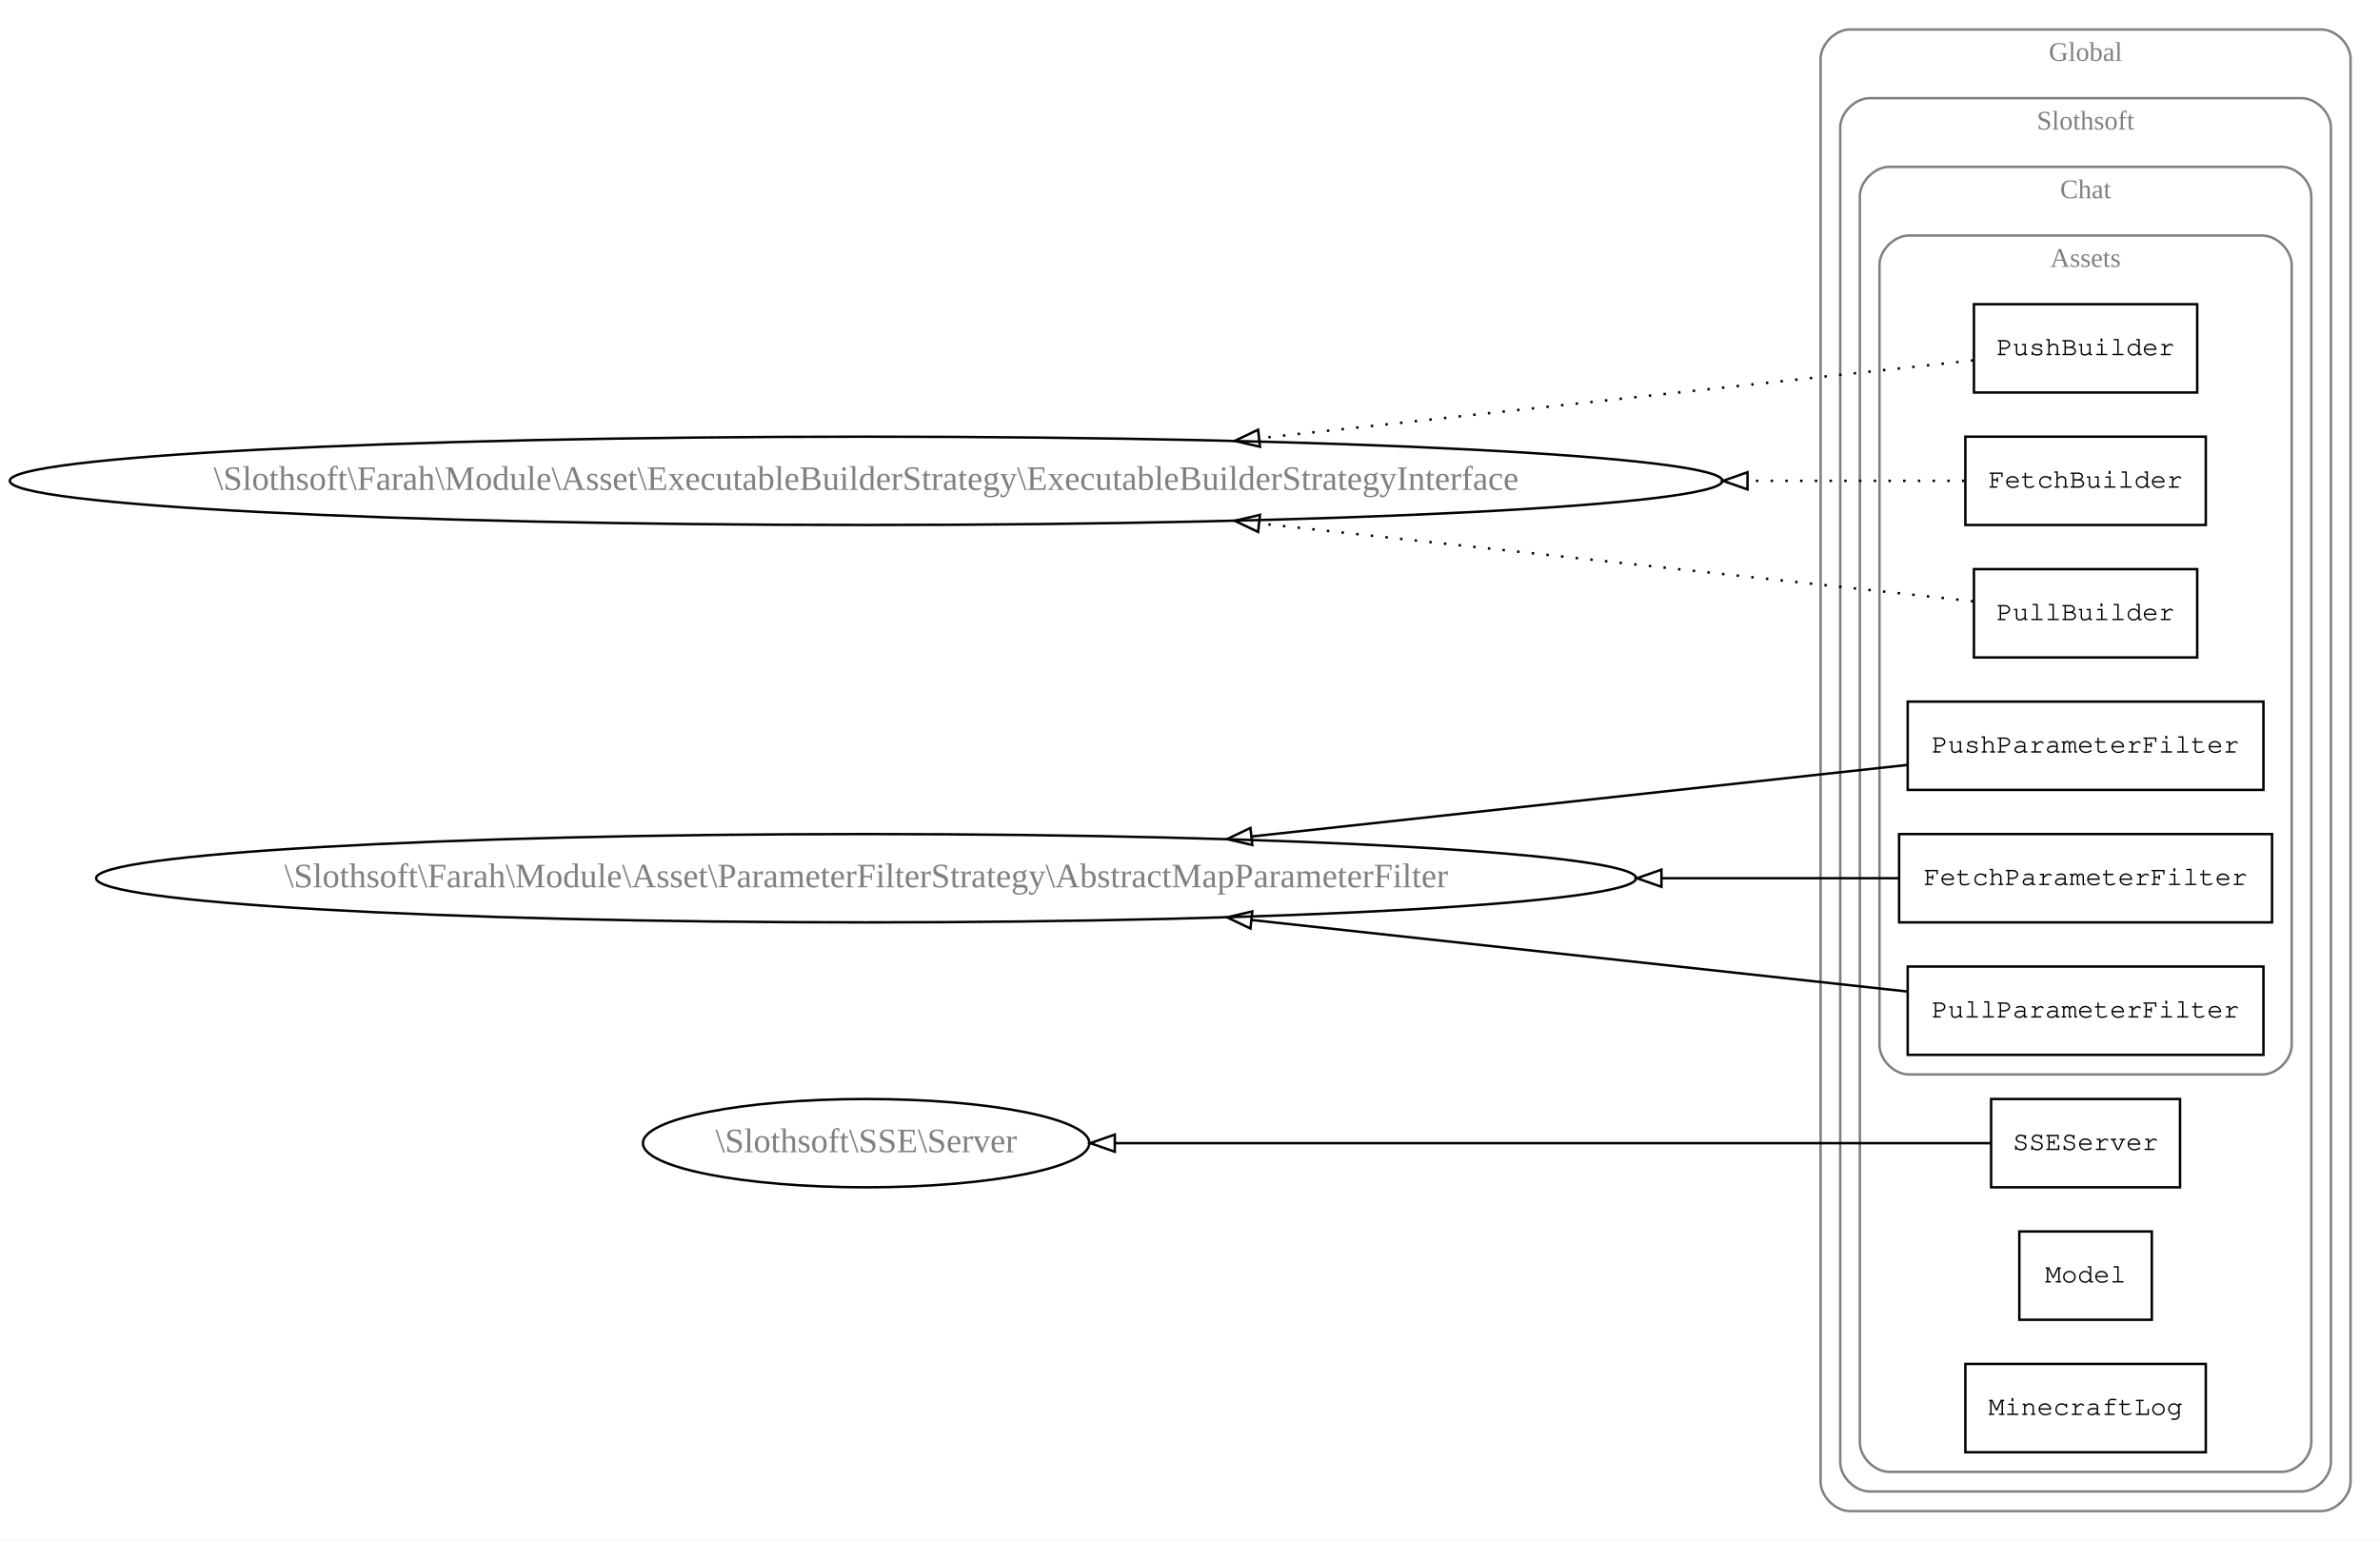
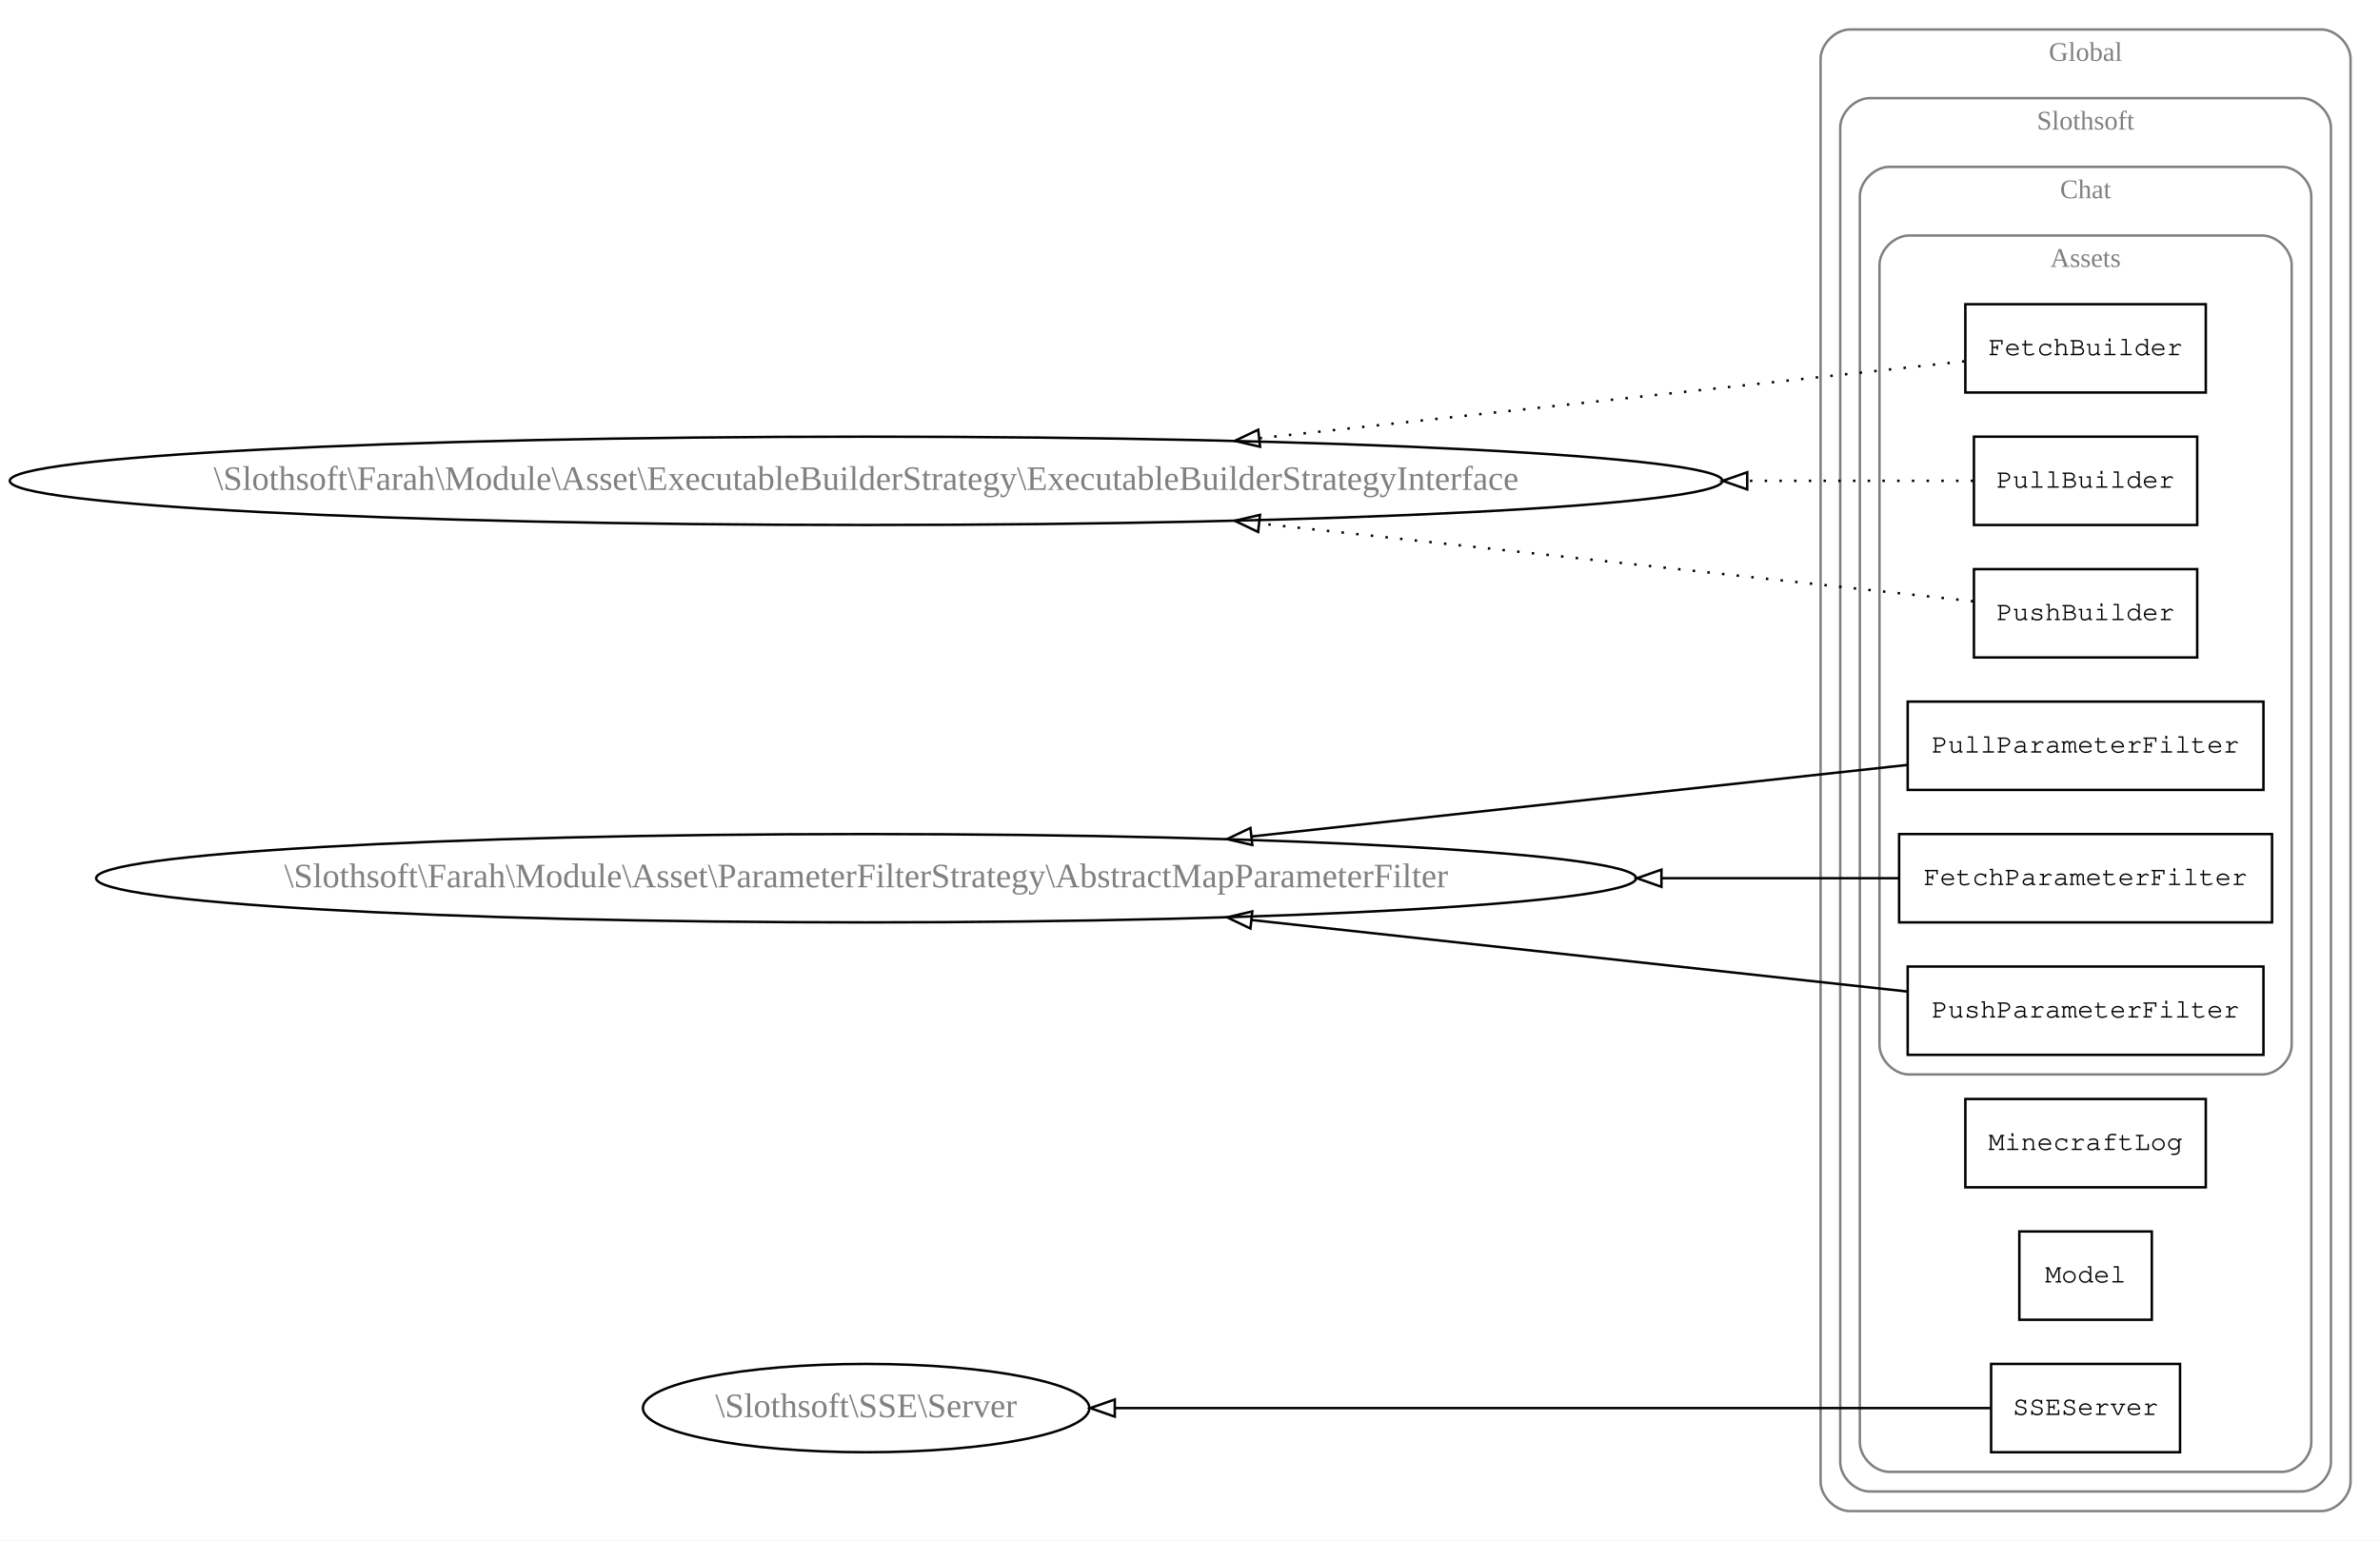
<svg xmlns="http://www.w3.org/2000/svg" width="970pt" height="628pt" viewBox="0.00 0.00 970.04 628.00">
  <g id="graph0" class="graph" transform="scale(1 1) rotate(0) translate(4 624)">
    <polygon fill="white" stroke="none" points="-4,4 -4,-624 966.038,-624 966.038,4 -4,4" />
    <g id="clust1" class="cluster">
      <path fill="none" stroke="gray" d="M750.038,-8C750.038,-8 942.038,-8 942.038,-8 948.038,-8 954.038,-14 954.038,-20 954.038,-20 954.038,-600 954.038,-600 954.038,-606 948.038,-612 942.038,-612 942.038,-612 750.038,-612 750.038,-612 744.038,-612 738.038,-606 738.038,-600 738.038,-600 738.038,-20 738.038,-20 738.038,-14 744.038,-8 750.038,-8" />
      <text text-anchor="middle" x="846.038" y="-599.2" font-family="Times New Roman,serif" font-size="11.00" fill="gray">Global</text>
    </g>
    <g id="clust2" class="cluster">
      <path fill="none" stroke="gray" d="M758.038,-16C758.038,-16 934.038,-16 934.038,-16 940.038,-16 946.038,-22 946.038,-28 946.038,-28 946.038,-572 946.038,-572 946.038,-578 940.038,-584 934.038,-584 934.038,-584 758.038,-584 758.038,-584 752.038,-584 746.038,-578 746.038,-572 746.038,-572 746.038,-28 746.038,-28 746.038,-22 752.038,-16 758.038,-16" />
      <text text-anchor="middle" x="846.038" y="-571.2" font-family="Times New Roman,serif" font-size="11.00" fill="gray">Slothsoft</text>
    </g>
    <g id="clust3" class="cluster">
      <path fill="none" stroke="gray" d="M766.038,-24C766.038,-24 926.038,-24 926.038,-24 932.038,-24 938.038,-30 938.038,-36 938.038,-36 938.038,-544 938.038,-544 938.038,-550 932.038,-556 926.038,-556 926.038,-556 766.038,-556 766.038,-556 760.038,-556 754.038,-550 754.038,-544 754.038,-544 754.038,-36 754.038,-36 754.038,-30 760.038,-24 766.038,-24" />
      <text text-anchor="middle" x="846.038" y="-543.2" font-family="Times New Roman,serif" font-size="11.00" fill="gray">Chat</text>
    </g>
    <g id="clust4" class="cluster">
      <path fill="none" stroke="gray" d="M774.038,-186C774.038,-186 918.038,-186 918.038,-186 924.038,-186 930.038,-192 930.038,-198 930.038,-198 930.038,-516 930.038,-516 930.038,-522 924.038,-528 918.038,-528 918.038,-528 774.038,-528 774.038,-528 768.038,-528 762.038,-522 762.038,-516 762.038,-516 762.038,-198 762.038,-198 762.038,-192 768.038,-186 774.038,-186" />
      <text text-anchor="middle" x="846.038" y="-515.2" font-family="Times New Roman,serif" font-size="11.00" fill="gray">Assets</text>
    </g>
    <g id="node1" class="node">
-       <polygon fill="none" stroke="black" points="891.538,-500 800.538,-500 800.538,-464 891.538,-464 891.538,-500" />
-       <text text-anchor="middle" x="846.038" y="-479.2" font-family="Courier,monospace" font-size="11.00">PushBuilder</text>
+       <polygon fill="none" stroke="black" points="895.038,-500 797.038,-500 797.038,-464 895.038,-464 895.038,-500" />
+       <text text-anchor="middle" x="846.038" y="-479.2" font-family="Courier,monospace" font-size="11.00">FetchBuilder</text>
    </g>
    <g id="node10" class="node">
      <ellipse fill="none" stroke="black" cx="349.019" cy="-428" rx="349.038" ry="18" />
      <text text-anchor="middle" x="349.019" y="-424.3" font-family="Times New Roman,serif" font-size="14.00" fill="gray">\Slothsoft\Farah\Module\Asset\ExecutableBuilderStrategy\ExecutableBuilderStrategyInterface</text>
    </g>
    <g id="edge1" class="edge">
-       <path fill="none" stroke="black" stroke-dasharray="1,5" d="M800.235,-477.113C735.053,-470.002 610.78,-456.446 509.286,-445.374" />
-       <polygon fill="none" stroke="black" points="509.546,-441.882 499.225,-444.276 508.787,-448.84 509.546,-441.882" />
+       <path fill="none" stroke="black" stroke-dasharray="1,5" d="M796.672,-476.724C730.639,-469.521 609.091,-456.261 509.446,-445.391" />
+       <polygon fill="none" stroke="black" points="509.581,-441.885 499.26,-444.28 508.822,-448.844 509.581,-441.885" />
    </g>
    <g id="node2" class="node">
      <polygon fill="none" stroke="black" points="922.038,-284 770.038,-284 770.038,-248 922.038,-248 922.038,-284" />
      <text text-anchor="middle" x="846.038" y="-263.2" font-family="Courier,monospace" font-size="11.00">FetchParameterFilter</text>
    </g>
    <g id="node11" class="node">
      <ellipse fill="none" stroke="black" cx="349.019" cy="-266" rx="313.844" ry="18" />
      <text text-anchor="middle" x="349.019" y="-262.3" font-family="Times New Roman,serif" font-size="14.00" fill="gray">\Slothsoft\Farah\Module\Asset\ParameterFilterStrategy\AbstractMapParameterFilter</text>
    </g>
    <g id="edge2" class="edge">
      <path fill="none" stroke="black" d="M769.855,-266C742.228,-266 708.914,-266 673.281,-266" />
      <polygon fill="none" stroke="black" points="673.173,-262.5 663.173,-266 673.173,-269.5 673.173,-262.5" />
    </g>
    <g id="node3" class="node">
-       <polygon fill="none" stroke="black" points="895.038,-446 797.038,-446 797.038,-410 895.038,-410 895.038,-446" />
-       <text text-anchor="middle" x="846.038" y="-425.2" font-family="Courier,monospace" font-size="11.00">FetchBuilder</text>
+       <polygon fill="none" stroke="black" points="891.538,-446 800.538,-446 800.538,-410 891.538,-410 891.538,-446" />
+       <text text-anchor="middle" x="846.038" y="-425.2" font-family="Courier,monospace" font-size="11.00">PullBuilder</text>
    </g>
-     <g id="edge4" class="edge">
-       <path fill="none" stroke="black" stroke-dasharray="1,5" d="M796.672,-428C773.146,-428 742.573,-428 708.454,-428" />
-       <polygon fill="none" stroke="black" points="708.25,-424.5 698.25,-428 708.25,-431.5 708.25,-424.5" />
+     <g id="edge3" class="edge">
+       <path fill="none" stroke="black" stroke-dasharray="1,5" d="M800.235,-428C776.251,-428 744.267,-428 708.361,-428" />
+       <polygon fill="none" stroke="black" points="708.133,-424.5 698.133,-428 708.133,-431.5 708.133,-424.5" />
    </g>
    <g id="node4" class="node">
      <polygon fill="none" stroke="black" points="918.538,-338 773.538,-338 773.538,-302 918.538,-302 918.538,-338" />
-       <text text-anchor="middle" x="846.038" y="-317.2" font-family="Courier,monospace" font-size="11.00">PushParameterFilter</text>
+       <text text-anchor="middle" x="846.038" y="-317.2" font-family="Courier,monospace" font-size="11.00">PullParameterFilter</text>
    </g>
-     <g id="edge5" class="edge">
+     <g id="edge4" class="edge">
      <path fill="none" stroke="black" d="M773.323,-312.177C703.655,-304.577 595.583,-292.788 506.077,-283.024" />
      <polygon fill="none" stroke="black" points="506.413,-279.54 496.093,-281.935 505.654,-286.499 506.413,-279.54" />
    </g>
    <g id="node5" class="node">
      <polygon fill="none" stroke="black" points="891.538,-392 800.538,-392 800.538,-356 891.538,-356 891.538,-392" />
-       <text text-anchor="middle" x="846.038" y="-371.2" font-family="Courier,monospace" font-size="11.00">PullBuilder</text>
+       <text text-anchor="middle" x="846.038" y="-371.2" font-family="Courier,monospace" font-size="11.00">PushBuilder</text>
    </g>
-     <g id="edge6" class="edge">
+     <g id="edge5" class="edge">
      <path fill="none" stroke="black" stroke-dasharray="1,5" d="M800.235,-378.887C735.053,-385.998 610.78,-399.554 509.286,-410.626" />
      <polygon fill="none" stroke="black" points="508.787,-407.16 499.225,-411.724 509.546,-414.118 508.787,-407.16" />
    </g>
    <g id="node6" class="node">
      <polygon fill="none" stroke="black" points="918.538,-230 773.538,-230 773.538,-194 918.538,-194 918.538,-230" />
-       <text text-anchor="middle" x="846.038" y="-209.2" font-family="Courier,monospace" font-size="11.00">PullParameterFilter</text>
+       <text text-anchor="middle" x="846.038" y="-209.2" font-family="Courier,monospace" font-size="11.00">PushParameterFilter</text>
    </g>
-     <g id="edge7" class="edge">
+     <g id="edge6" class="edge">
      <path fill="none" stroke="black" d="M773.323,-219.823C703.655,-227.423 595.583,-239.212 506.077,-248.976" />
      <polygon fill="none" stroke="black" points="505.654,-245.501 496.093,-250.065 506.413,-252.46 505.654,-245.501" />
    </g>
    <g id="node7" class="node">
-       <polygon fill="none" stroke="black" points="884.538,-176 807.538,-176 807.538,-140 884.538,-140 884.538,-176" />
-       <text text-anchor="middle" x="846.038" y="-155.2" font-family="Courier,monospace" font-size="11.00">SSEServer</text>
-     </g>
-     <g id="node12" class="node">
-       <ellipse fill="none" stroke="black" cx="349.019" cy="-158" rx="90.984" ry="18" />
-       <text text-anchor="middle" x="349.019" y="-154.3" font-family="Times New Roman,serif" font-size="14.00" fill="gray">\Slothsoft\SSE\Server</text>
-     </g>
-     <g id="edge3" class="edge">
-       <path fill="none" stroke="black" d="M807.425,-158C732.16,-158 560.802,-158 450.518,-158" />
-       <polygon fill="none" stroke="black" points="450.372,-154.5 440.372,-158 450.372,-161.5 450.372,-154.5" />
+       <polygon fill="none" stroke="black" points="895.038,-176 797.038,-176 797.038,-140 895.038,-140 895.038,-176" />
+       <text text-anchor="middle" x="846.038" y="-155.2" font-family="Courier,monospace" font-size="11.00">MinecraftLog</text>
    </g>
    <g id="node8" class="node">
      <polygon fill="none" stroke="black" points="873.038,-122 819.038,-122 819.038,-86 873.038,-86 873.038,-122" />
      <text text-anchor="middle" x="846.038" y="-101.2" font-family="Courier,monospace" font-size="11.00">Model</text>
    </g>
    <g id="node9" class="node">
-       <polygon fill="none" stroke="black" points="895.038,-68 797.038,-68 797.038,-32 895.038,-32 895.038,-68" />
-       <text text-anchor="middle" x="846.038" y="-47.2" font-family="Courier,monospace" font-size="11.00">MinecraftLog</text>
+       <polygon fill="none" stroke="black" points="884.538,-68 807.538,-68 807.538,-32 884.538,-32 884.538,-68" />
+       <text text-anchor="middle" x="846.038" y="-47.2" font-family="Courier,monospace" font-size="11.00">SSEServer</text>
+     </g>
+     <g id="node12" class="node">
+       <ellipse fill="none" stroke="black" cx="349.019" cy="-50" rx="90.984" ry="18" />
+       <text text-anchor="middle" x="349.019" y="-46.3" font-family="Times New Roman,serif" font-size="14.00" fill="gray">\Slothsoft\SSE\Server</text>
+     </g>
+     <g id="edge7" class="edge">
+       <path fill="none" stroke="black" d="M807.425,-50C732.16,-50 560.802,-50 450.518,-50" />
+       <polygon fill="none" stroke="black" points="450.372,-46.5 440.372,-50 450.372,-53.5 450.372,-46.5" />
    </g>
  </g>
</svg>
